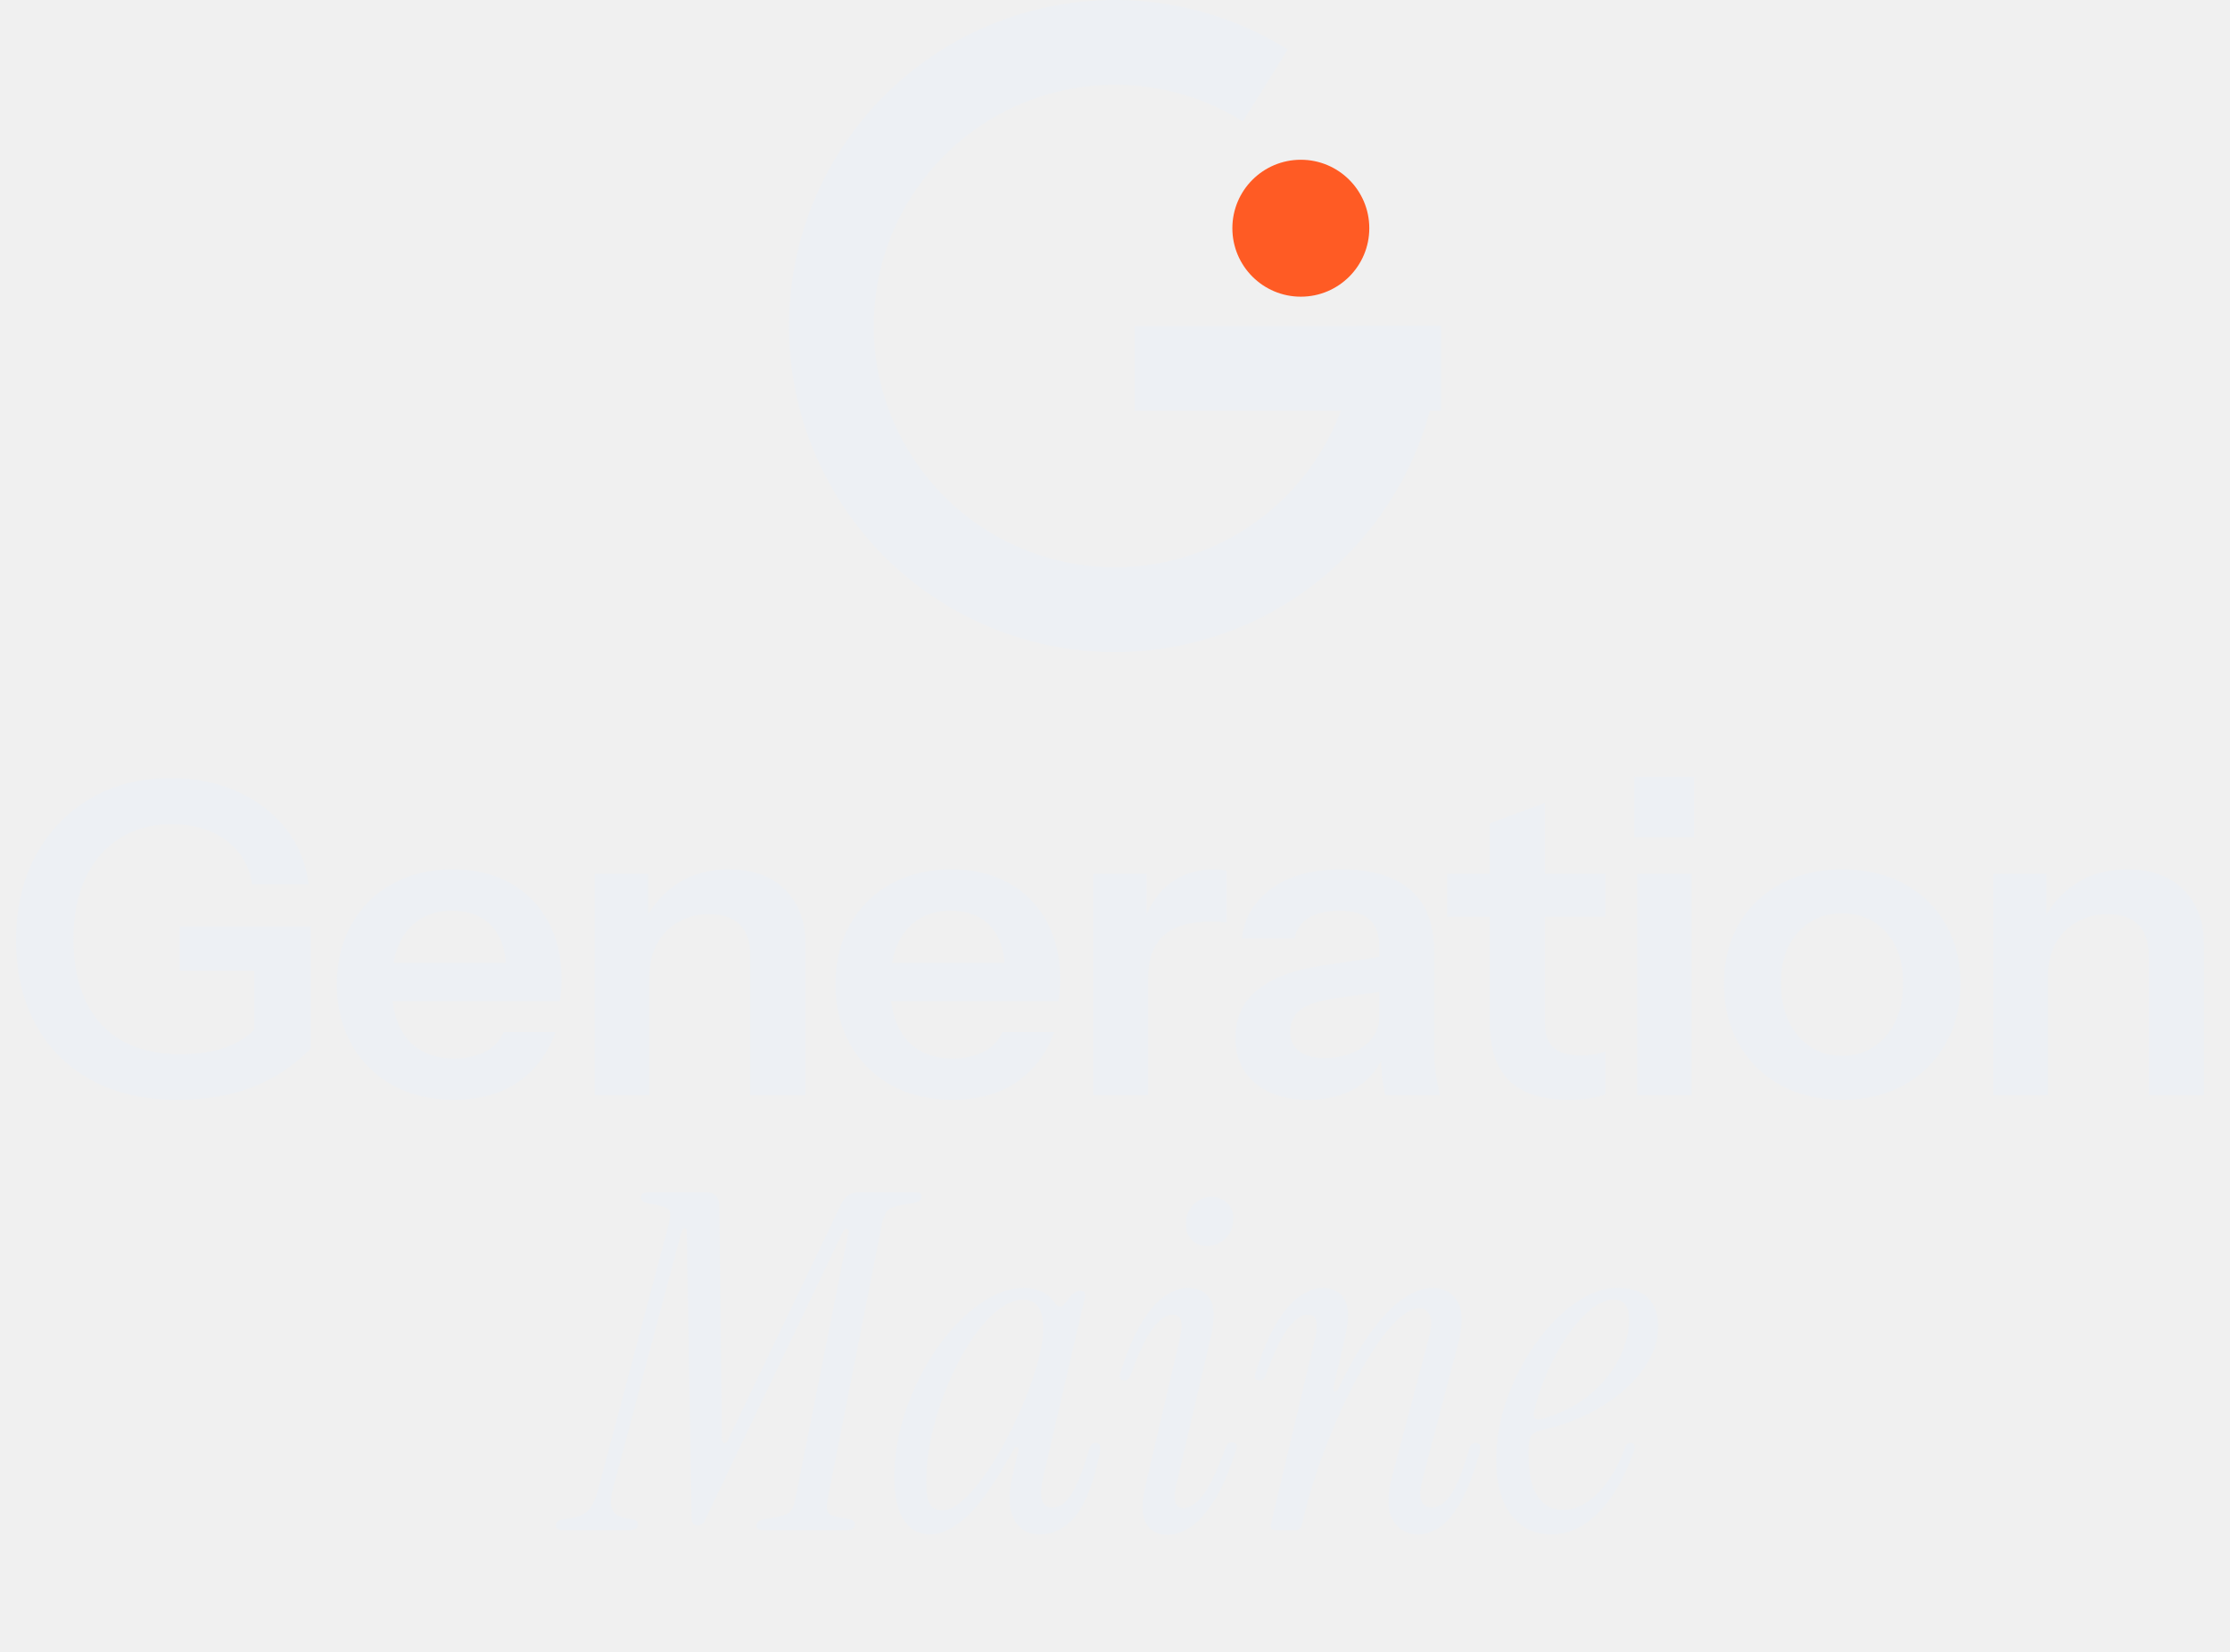
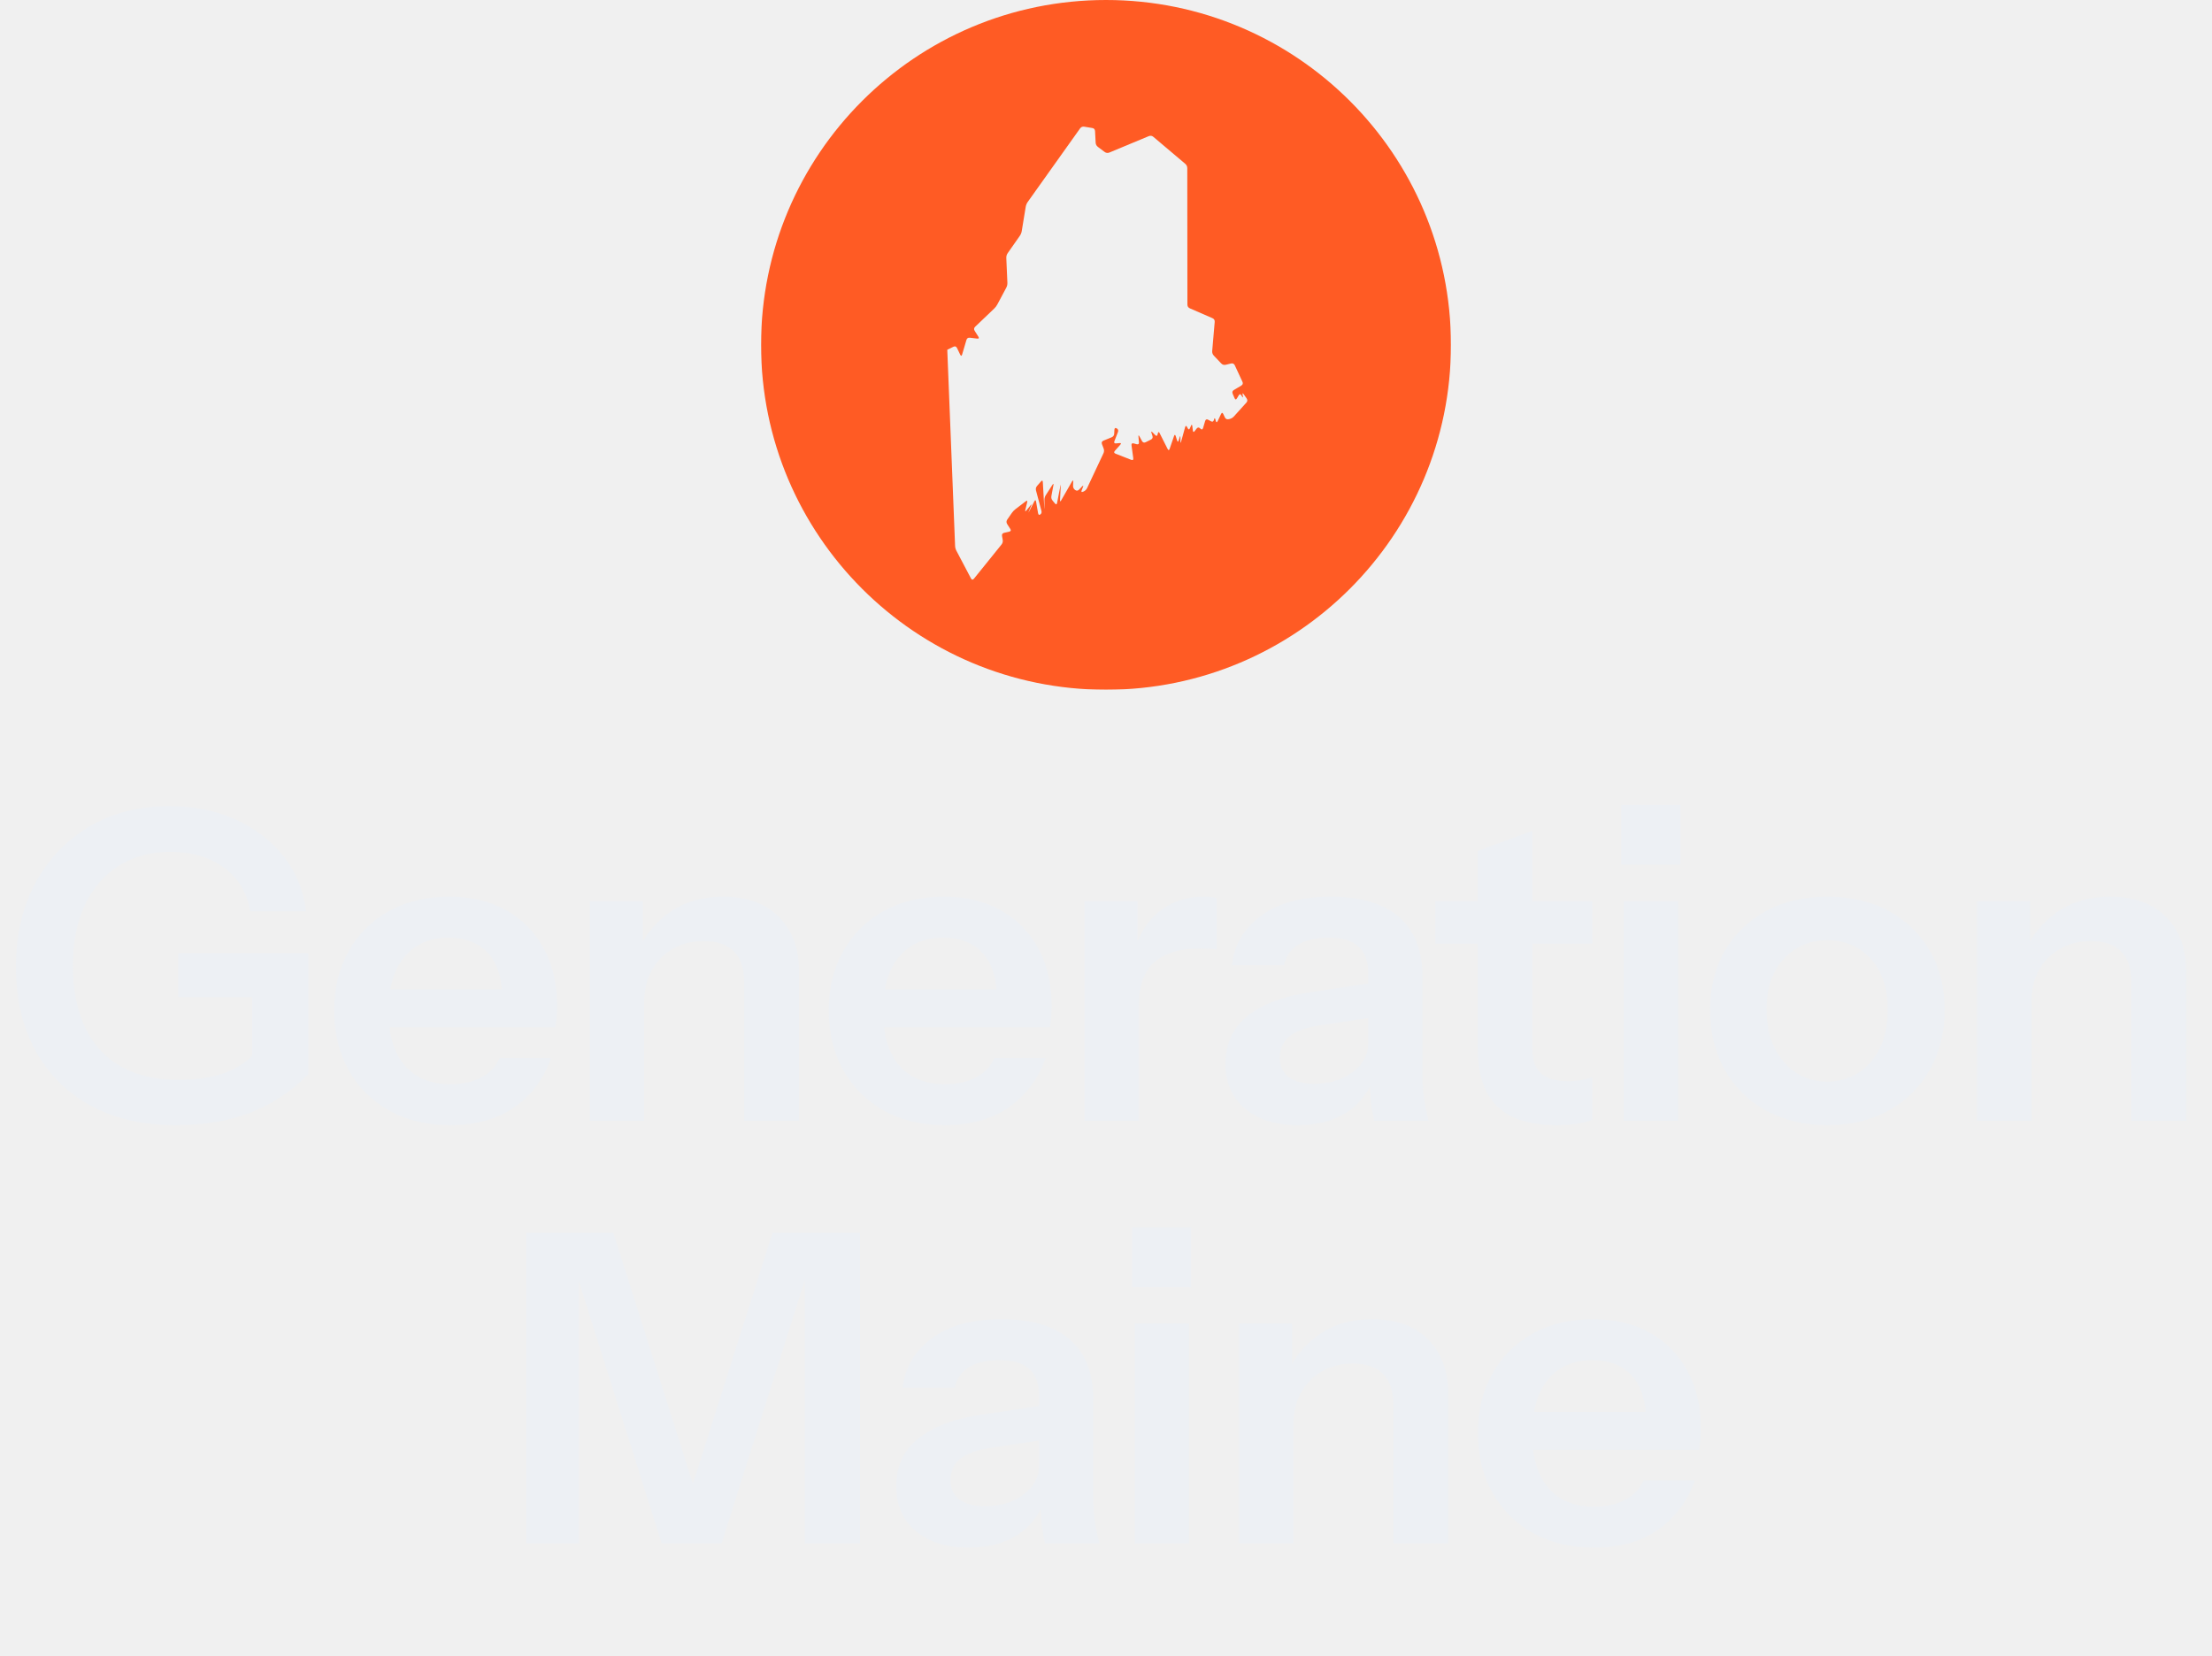
- <svg xmlns="http://www.w3.org/2000/svg" viewBox="0 0 513 380" width="513" height="380" role="img" aria-label="Generation Maine">
-   <path fill="#EDF0F4" d="M296.24 11.4 A75 75 0 1 0 331.5 75 L312 75 A55.5 55.5 0 1 1 285.91 27.93 Z" />
-   <path fill="#EDF0F4" d="M261 75 H331.5 V94.5 H261 Z" />
-   <circle cx="299.25" cy="52.5" r="15.75" fill="#FF5B24" />
-   <path fill="#EDF0F4" d="M40.7 253Q29.3 253 21 248.45Q12.7 243.9 8.2 235.65Q3.7 227.4 3.7 216.3Q3.7 205.2 8.2 196.85Q12.7 188.5 20.7 183.75Q28.7 179 39.3 179Q47.9 179 54.75 182.15Q61.6 185.3 65.85 190.75Q70.1 196.2 71 203.4H58Q57 197 52 193.3Q47 189.6 39.5 189.6Q32.7 189.6 27.6 192.8Q22.5 196 19.7 201.9Q16.9 207.8 16.9 216Q16.9 224.4 19.75 230.35Q22.6 236.3 28.05 239.4Q33.5 242.5 41.4 242.5Q47.5 242.5 51.9 240.95Q56.3 239.4 59 236.3L71.5 241.2Q65.8 247 58.3 250Q50.8 253 40.7 253ZM58.5 241.2V220.2L61.6 223.3H41.3V213.1H71.5V241.2ZM104.4 253Q96.3 253 90.25 249.6Q84.2 246.2 80.85 240.2Q77.5 234.2 77.5 226.4Q77.5 218.6 80.85 212.65Q84.2 206.7 90.2 203.35Q96.2 200 104.2 200Q111.8 200 117.4 203.15Q123 206.3 126.1 212Q129.2 217.7 129.2 225.3Q129.2 226.7 129.1 227.9Q129 229.1 128.8 230.3H85.3V221.5H119.1L116.5 223.9Q116.5 216.7 113.2 213.1Q109.9 209.5 104 209.5Q97.6 209.5 93.85 213.9Q90.1 218.3 90.1 226.6Q90.1 234.8 93.85 239.15Q97.6 243.5 104.5 243.5Q108.5 243.5 111.5 242Q114.5 240.5 115.9 237.4H127.8Q125.3 244.6 119.35 248.8Q113.4 253 104.4 253ZM136.8 252V201H149.1V213H149.4V252ZM172.6 252V219.8Q172.6 215.1 170.2 212.7Q167.8 210.3 163.2 210.3Q159.2 210.3 156.05 212.1Q152.9 213.9 151.15 217.1Q149.4 220.3 149.4 224.5L148.1 212.3Q150.7 206.7 155.7 203.35Q160.7 200 167.7 200Q176 200 180.65 204.7Q185.3 209.4 185.3 217.2V252ZM219.1 253Q211 253 204.95 249.6Q198.9 246.2 195.55 240.2Q192.2 234.2 192.2 226.4Q192.2 218.6 195.55 212.65Q198.9 206.7 204.9 203.35Q210.9 200 218.9 200Q226.5 200 232.1 203.15Q237.7 206.3 240.8 212Q243.9 217.7 243.9 225.3Q243.9 226.7 243.8 227.9Q243.7 229.1 243.5 230.3H200V221.5H233.8L231.2 223.9Q231.2 216.7 227.9 213.1Q224.6 209.5 218.7 209.5Q212.3 209.5 208.55 213.9Q204.8 218.3 204.8 226.6Q204.8 234.8 208.55 239.15Q212.3 243.5 219.2 243.5Q223.2 243.5 226.2 242Q229.2 240.5 230.6 237.4H242.5Q240 244.6 234.05 248.8Q228.1 253 219.1 253ZM251.5 252V201H263.8V213.3H264.1V252ZM264.1 225.4 262.8 213.3Q264.6 206.8 268.9 203.4Q273.2 200 279.2 200Q281.3 200 282.2 200.4V212.3Q281.7 212.1 280.8 212.05Q279.9 212 278.6 212Q271.3 212 267.7 215.2Q264.1 218.4 264.1 225.4ZM318.7 252Q318.2 250 317.95 247.6Q317.7 245.2 317.7 241.8H317.3V217.6Q317.3 213.6 315.05 211.55Q312.8 209.5 308.2 209.5Q303.7 209.5 301.05 211.15Q298.4 212.8 297.8 215.9H285.7Q286.5 208.8 292.5 204.4Q298.5 200 308.6 200Q319.1 200 324.5 204.75Q329.9 209.5 329.9 218.7V241.8Q329.9 244.2 330.25 246.7Q330.6 249.2 331.3 252ZM301 253Q293.3 253 288.75 249.15Q284.2 245.3 284.2 238.8Q284.2 231.8 289.3 227.7Q294.4 223.6 303.7 222.2L319.6 219.8V227.8L305.8 229.9Q301.3 230.6 299.05 232.4Q296.8 234.2 296.8 237.4Q296.8 240.3 298.9 241.85Q301 243.4 304.7 243.4Q310.1 243.4 313.7 240.7Q317.3 238 317.3 234.1L318.7 241.8Q316.7 247.3 312.15 250.15Q307.6 253 301 253ZM361 253Q351.6 253 347.15 248.55Q342.7 244.1 342.7 235.2V189.4L355.4 184.7V235.5Q355.4 239.2 357.4 241Q359.4 242.8 363.7 242.8Q365.4 242.8 366.75 242.55Q368.1 242.3 369.3 241.9V251.7Q368.1 252.3 365.9 252.65Q363.7 253 361 253ZM332.9 210.9V201H369.3V210.9ZM376.6 252V201H389.2V252ZM376 192.6V178.7H389.7V192.6ZM423.8 253Q415.7 253 409.55 249.6Q403.4 246.2 400 240.15Q396.6 234.1 396.6 226.3Q396.6 218.5 400 212.6Q403.4 206.7 409.55 203.35Q415.7 200 423.8 200Q432 200 438.1 203.35Q444.2 206.7 447.6 212.6Q451 218.5 451 226.3Q451 234.1 447.55 240.15Q444.1 246.2 438 249.6Q431.9 253 423.8 253ZM423.8 242.9Q427.8 242.9 431 240.85Q434.2 238.8 436 235.05Q437.8 231.3 437.8 226.2Q437.8 218.7 433.85 214.4Q429.9 210.1 423.8 210.1Q417.7 210.1 413.7 214.4Q409.7 218.7 409.7 226.2Q409.7 231.3 411.55 235.05Q413.4 238.8 416.55 240.85Q419.7 242.9 423.8 242.9ZM458.5 252V201H470.8V213H471.1V252ZM494.3 252V219.8Q494.3 215.1 491.9 212.7Q489.5 210.3 484.9 210.3Q480.9 210.3 477.75 212.1Q474.6 213.9 472.85 217.1Q471.1 220.3 471.1 224.5L469.8 212.3Q472.4 206.7 477.4 203.35Q482.4 200 489.4 200Q497.7 200 502.35 204.7Q507 209.4 507 217.2V252Z" />
-   <path fill="#EDF0F4" d="M160.49 350.92Q159.95 350.92 159.52 350.6Q159.08 350.27 159.08 349.19L158 283.31Q158 282.56 157.52 282.56Q157.03 282.56 156.82 283.2L140.94 342.71Q140.18 345.74 140.89 347.3Q141.59 348.87 144.18 349.3L145.48 349.52Q146.77 349.62 146.77 350.7Q146.77 352 144.72 352H129.49Q127.87 352 127.87 350.92Q127.87 349.73 129.6 349.52L131.11 349.3Q134.03 348.87 135.43 347.3Q136.84 345.74 137.59 342.71L153.9 281.37Q154.44 279.1 153.9 278.34Q153.36 277.59 150.98 277.16L149.15 276.83Q147.42 276.51 147.42 275.43Q147.42 274.24 149.36 274.24H162.32Q165.46 274.24 165.46 277.48L166.1 331.16Q166.1 331.91 166.59 331.97Q167.08 332.02 167.4 331.37L193.54 276.94Q194.83 274.24 197.64 274.24H210.71Q212 274.24 212 275.32Q212 276.4 210.17 276.72L207.58 277.16Q205.2 277.59 204.34 278.34Q203.47 279.1 202.93 281.37L190.4 344.87Q189.97 347.14 190.46 347.9Q190.94 348.65 193.1 349.08L194.94 349.41Q196.02 349.52 196.34 349.89Q196.67 350.27 196.67 350.7Q196.67 352 194.72 352H175.5Q173.99 352 173.99 350.92Q173.99 349.84 175.72 349.52L178.31 349.08Q180.68 348.65 181.6 347.9Q182.52 347.14 182.95 344.87L195.16 283.64Q195.37 282.88 194.83 282.72Q194.29 282.56 193.97 283.2L162.43 349.19Q162 350.27 161.51 350.6Q161.03 350.92 160.49 350.92ZM213.95 352.97Q210.06 352.97 207.9 349.62Q205.74 346.28 205.74 339.8Q205.74 333.64 207.47 327.43Q209.2 321.22 212.22 315.6Q215.24 309.99 219.08 305.67Q222.91 301.35 227.18 298.81Q231.44 296.27 235.66 296.27Q237.71 296.27 239.54 297.08Q241.38 297.89 242.57 299.62Q243.22 300.59 243.86 300.59Q244.51 300.59 245.16 299.62Q246.35 297.89 247.1 297.41Q247.86 296.92 248.51 296.92Q249.91 296.92 249.59 298.43L239.98 339.8Q238.36 346.82 242.14 346.82Q244.62 346.82 246.62 343.47Q248.62 340.12 250.67 333.1Q250.99 331.91 252.07 331.91Q252.83 331.91 253.04 332.56Q253.26 333.21 253.04 334.07Q250.99 344.22 247.54 348.6Q244.08 352.97 239.22 352.97Q235.01 352.97 233.23 349.41Q231.44 345.84 232.85 339.69L234.25 333.75Q234.47 332.99 233.98 332.88Q233.5 332.78 233.17 333.42Q227.23 344.33 222.64 348.65Q218.05 352.97 213.95 352.97ZM216.65 347.46Q219.24 347.46 222.37 344.33Q225.5 341.2 228.58 336.23Q231.66 331.26 234.25 325.54Q236.84 319.82 238.41 314.52Q239.98 309.23 239.98 305.56Q239.98 298.97 235.33 298.97Q232.52 298.97 229.39 301.51Q226.26 304.05 223.4 308.37Q220.54 312.69 218.21 318.14Q215.89 323.6 214.49 329.48Q213.08 335.37 213.08 340.98Q213.08 344.76 214 346.11Q214.92 347.46 216.65 347.46ZM277.56 286.66Q275.51 286.66 274.16 285.2Q272.81 283.74 272.81 281.69Q272.81 278.78 274.59 277.05Q276.37 275.32 278.64 275.32Q280.8 275.32 282.26 276.67Q283.72 278.02 283.72 280.18Q283.72 283.2 281.88 284.93Q280.04 286.66 277.56 286.66ZM268.7 353.08Q265.14 353.08 263.63 350.43Q262.12 347.79 263.52 341.74L271.51 307.5Q272.05 305.13 271.67 303.78Q271.3 302.43 269.68 302.43Q267.73 302.43 265.41 305.29Q263.09 308.15 260.17 316.14Q259.74 317.55 258.66 317.55Q257.04 317.55 257.8 315.6Q260.17 308.15 262.82 303.94Q265.46 299.73 268.16 298Q270.86 296.27 273.13 296.27Q276.91 296.27 278.42 298.92Q279.94 301.56 278.53 307.61L270.54 341.85Q270 344.22 270.38 345.57Q270.76 346.92 272.38 346.92Q274.32 346.92 276.64 344.06Q278.96 341.2 281.88 333.21Q282.31 331.8 283.39 331.8Q285.01 331.8 284.26 333.75Q281.99 341.09 279.23 345.36Q276.48 349.62 273.78 351.35Q271.08 353.08 268.7 353.08ZM292.36 350.6 302.62 307.5Q303.16 305.13 302.78 303.78Q302.4 302.43 300.78 302.43Q298.84 302.43 296.51 305.29Q294.19 308.15 291.28 316.14Q290.84 317.55 289.76 317.55Q288.14 317.55 288.9 315.6Q291.28 308.15 293.92 303.94Q296.57 299.73 299.27 298Q301.97 296.27 304.24 296.27Q307.8 296.27 309.31 298.92Q310.82 301.56 309.42 307.61L306.72 319.28Q306.61 320.03 307.04 320.14Q307.48 320.25 307.8 319.6Q312.01 310.85 315.9 305.72Q319.79 300.59 323.24 298.43Q326.7 296.27 329.51 296.27Q333.5 296.27 335.34 299.51Q337.18 302.75 335.34 309.45L327.13 340.77Q326.38 343.79 327.02 345.3Q327.67 346.82 329.4 346.82Q331.56 346.82 333.67 343.95Q335.77 341.09 338.04 333.1Q338.36 331.91 339.44 331.91Q340.31 331.91 340.47 332.56Q340.63 333.21 340.42 334.07Q338.36 341.42 335.99 345.57Q333.61 349.73 331.18 351.35Q328.75 352.97 326.27 352.97Q322.38 352.97 320.44 349.73Q318.49 346.49 320.22 339.69L328.54 308.37Q329.72 304.16 328.91 302.54Q328.1 300.92 326.59 300.92Q324.22 300.92 321.19 303.89Q318.17 306.86 315.04 311.99Q311.9 317.12 308.88 323.6Q305.86 330.08 303.43 337.1Q301 344.12 299.48 350.81Q299.16 352 297.97 352H293.54Q292.03 352 292.36 350.6ZM356.83 352.97Q351.11 352.97 347.65 348.49Q344.2 344.01 344.2 335.8Q344.2 328.67 346.73 321.65Q349.27 314.63 353.38 308.91Q357.48 303.18 362.39 299.73Q367.31 296.27 371.95 296.27Q377.03 296.27 379.24 298.7Q381.46 301.13 381.46 305.24Q381.46 310.1 378.05 314.9Q374.65 319.71 368.55 323.49Q362.45 327.27 354.24 329.1Q351.86 329.64 351.76 331.8Q351.65 332.56 351.65 333.37Q351.65 334.18 351.65 334.94Q351.65 341.09 353.75 344.22Q355.86 347.36 359.53 347.36Q363.64 347.36 367.47 343.58Q371.3 339.8 373.9 332.88Q374.22 331.91 375.19 331.91Q375.84 331.91 376 332.45Q376.16 332.99 375.95 333.75Q372.49 343.25 367.58 348.11Q362.66 352.97 356.83 352.97ZM352.84 325Q352.62 325.76 353.11 326.24Q353.59 326.73 354.35 326.51Q361.04 324.68 365.58 320.95Q370.12 317.22 372.44 312.58Q374.76 307.94 374.76 303.51Q374.76 298.97 371.2 298.97Q368.06 298.97 364.39 302.64Q360.72 306.32 357.59 312.26Q354.46 318.2 352.84 325Z" />
+ <svg xmlns="http://www.w3.org/2000/svg" viewBox="0 0 513 384" width="513" height="384" role="img" aria-label="Generation Maine">
+   <mask id="gmcut5" maskUnits="userSpaceOnUse" x="176.5" y="0" width="160" height="160">
+     <rect x="176.5" y="0" width="160" height="160" fill="#fff" />
+     <path d="M219.69 81.13 Q219.69 81.13 220.26 80.86 L221.10 80.44 Q221.67 80.16 221.95 80.73 L222.68 82.25 Q222.96 82.82 223.14 82.21 L224.13 78.87 Q224.31 78.26 224.94 78.34 L226.60 78.54 Q227.22 78.62 226.89 78.08 L226.05 76.75 Q225.71 76.22 226.17 75.78 L230.54 71.61 Q231.00 71.18 231.30 70.62 L233.36 66.76 Q233.66 66.20 233.63 65.57 L233.38 59.87 Q233.35 59.23 233.71 58.71 L236.49 54.74 Q236.86 54.22 236.96 53.60 L237.88 47.98 Q237.99 47.35 238.35 46.84 L250.48 29.80 Q250.85 29.28 251.47 29.39 L253.30 29.69 Q253.93 29.79 253.96 30.42 L254.10 33.08 Q254.13 33.71 254.64 34.09 L256.19 35.25 Q256.70 35.62 257.29 35.38 L266.42 31.58 Q267.01 31.34 267.49 31.75 L274.87 37.99 Q275.35 38.40 275.35 39.03 L275.38 70.64 Q275.38 71.27 275.96 71.53 L281.18 73.80 Q281.76 74.05 281.71 74.68 L281.13 81.42 Q281.08 82.05 281.52 82.51 L283.23 84.31 Q283.67 84.76 284.28 84.61 L285.48 84.32 Q286.10 84.17 286.37 84.74 L288.14 88.55 Q288.41 89.12 287.86 89.45 L286.18 90.45 Q285.63 90.77 285.88 91.35 L286.31 92.35 Q286.56 92.93 286.88 92.38 L287.27 91.73 Q287.58 91.18 287.90 91.73 L288.03 91.94 Q288.35 92.48 288.24 91.86 L288.19 91.58 Q288.08 90.95 288.45 91.47 L289.11 92.41 Q289.47 92.93 289.05 93.40 L286.17 96.59 Q285.75 97.06 285.13 97.20 L284.94 97.24 Q284.32 97.37 284.06 96.80 L283.71 96.06 Q283.45 95.49 283.17 96.06 L282.41 97.66 Q282.13 98.23 281.96 97.62 L281.87 97.31 Q281.70 96.70 281.55 97.32 L281.52 97.41 Q281.37 98.02 280.82 97.71 L280.22 97.38 Q279.67 97.07 279.49 97.67 L279.02 99.26 Q278.83 99.87 278.38 99.42 L278.34 99.38 Q277.89 98.93 277.50 99.44 L277.10 99.96 Q276.72 100.47 276.64 99.84 L276.52 98.86 Q276.44 98.23 276.19 98.81 L275.98 99.30 Q275.73 99.88 275.44 99.32 L275.31 99.07 Q275.01 98.51 274.84 99.12 L273.93 102.41 Q273.76 103.02 273.76 102.39 L273.76 101.50 Q273.76 100.87 273.57 101.47 L273.36 102.15 Q273.17 102.75 272.98 102.15 L272.67 101.17 Q272.47 100.57 272.27 101.17 L271.27 104.09 Q271.07 104.69 270.78 104.12 L268.95 100.50 Q268.67 99.94 268.52 100.55 L268.47 100.74 Q268.33 101.36 267.89 100.90 L267.30 100.30 Q266.86 99.84 267.06 100.45 L267.27 101.10 Q267.47 101.70 266.90 101.98 L265.71 102.57 Q265.14 102.85 264.84 102.29 L264.28 101.26 Q263.97 100.70 264.03 101.33 L264.14 102.57 Q264.20 103.20 263.59 103.04 L262.95 102.86 Q262.34 102.70 262.42 103.32 L262.82 106.26 Q262.90 106.88 262.31 106.65 L258.74 105.25 Q258.15 105.02 258.58 104.55 L259.79 103.19 Q260.22 102.72 259.59 102.78 L258.86 102.85 Q258.23 102.91 258.46 102.31 L259.26 100.24 Q259.48 99.64 258.98 99.37 L258.98 99.37 Q258.48 99.09 258.45 99.72 L258.41 100.57 Q258.39 101.20 257.80 101.44 L255.92 102.21 Q255.34 102.45 255.57 103.04 L255.94 104.01 Q256.17 104.60 255.90 105.17 L252.13 113.19 Q251.86 113.76 251.28 114.02 L251.21 114.05 Q250.63 114.30 250.87 113.71 L251.15 112.99 Q251.38 112.40 250.94 112.86 L250.27 113.56 Q249.83 114.02 249.33 113.65 L249.33 113.65 Q248.83 113.27 248.86 112.64 L248.89 111.78 Q248.92 111.15 248.61 111.70 L246.12 116.04 Q245.81 116.59 245.84 115.96 L246.00 112.74 Q246.04 112.10 245.92 112.73 L245.16 116.63 Q245.04 117.25 244.64 116.76 L244.13 116.15 Q243.72 115.66 243.84 115.04 L244.30 112.57 Q244.41 111.95 244.07 112.48 L242.56 114.82 Q242.21 115.35 242.22 115.99 L242.23 117.78 Q242.23 118.41 242.19 117.78 L241.85 111.86 Q241.82 111.22 241.40 111.70 L240.53 112.70 Q240.11 113.17 240.27 113.79 L241.51 118.44 Q241.68 119.05 241.26 119.34 L241.26 119.34 Q240.85 119.63 240.74 119.00 L240.28 116.36 Q240.17 115.73 239.88 116.30 L238.67 118.65 Q238.38 119.22 238.61 118.63 L239.13 117.33 Q239.37 116.75 238.98 117.24 L238.05 118.39 Q237.65 118.89 237.80 118.27 L238.21 116.54 Q238.36 115.92 237.86 116.31 L235.52 118.09 Q235.02 118.47 234.66 118.99 L233.60 120.52 Q233.25 121.04 233.59 121.58 L234.29 122.67 Q234.64 123.20 234.02 123.34 L232.90 123.59 Q232.28 123.72 232.39 124.35 L232.54 125.20 Q232.66 125.82 232.26 126.32 L225.88 134.23 Q225.48 134.72 225.18 134.16 L221.82 127.78 Q221.52 127.22 221.50 126.59Z" fill="#000" />
+   </mask>
+   <circle cx="256.5" cy="80" r="80" fill="#FF5B24" mask="url(#gmcut5)" />
+   <path fill="#EDF0F4" d="M40.7 261Q29.3 261 21 256.45Q12.7 251.9 8.2 243.65Q3.7 235.4 3.7 224.3Q3.7 213.2 8.2 204.85Q12.7 196.5 20.7 191.75Q28.7 187 39.3 187Q47.9 187 54.75 190.15Q61.6 193.3 65.85 198.75Q70.1 204.2 71 211.4H58Q57 205 52 201.3Q47 197.6 39.5 197.6Q32.7 197.6 27.6 200.8Q22.5 204 19.7 209.9Q16.9 215.8 16.9 224Q16.9 232.4 19.75 238.35Q22.6 244.3 28.05 247.4Q33.5 250.5 41.4 250.5Q47.5 250.5 51.9 248.95Q56.3 247.4 59 244.3L71.5 249.2Q65.8 255 58.3 258Q50.8 261 40.7 261ZM58.5 249.2V228.2L61.6 231.3H41.3V221.1H71.5V249.2ZM104.4 261Q96.3 261 90.25 257.6Q84.2 254.2 80.85 248.2Q77.5 242.2 77.5 234.4Q77.5 226.6 80.85 220.65Q84.2 214.7 90.2 211.35Q96.2 208 104.2 208Q111.8 208 117.4 211.15Q123 214.3 126.1 220Q129.2 225.7 129.2 233.3Q129.2 234.7 129.1 235.9Q129 237.1 128.8 238.3H85.3V229.5H119.1L116.5 231.9Q116.5 224.7 113.2 221.1Q109.9 217.5 104 217.5Q97.6 217.5 93.85 221.9Q90.1 226.3 90.1 234.6Q90.1 242.8 93.85 247.15Q97.6 251.5 104.5 251.5Q108.5 251.5 111.5 250Q114.5 248.5 115.9 245.4H127.8Q125.3 252.6 119.35 256.8Q113.4 261 104.4 261ZM136.8 260V209H149.1V221H149.4V260ZM172.6 260V227.8Q172.6 223.1 170.2 220.7Q167.8 218.3 163.2 218.3Q159.2 218.3 156.05 220.1Q152.9 221.9 151.15 225.1Q149.4 228.3 149.4 232.5L148.1 220.3Q150.7 214.7 155.7 211.35Q160.7 208 167.7 208Q176 208 180.65 212.7Q185.3 217.4 185.3 225.2V260ZM219.1 261Q211 261 204.95 257.6Q198.9 254.2 195.55 248.2Q192.2 242.2 192.2 234.4Q192.2 226.6 195.55 220.65Q198.9 214.7 204.9 211.35Q210.9 208 218.9 208Q226.5 208 232.1 211.15Q237.7 214.3 240.8 220Q243.9 225.7 243.9 233.3Q243.9 234.7 243.8 235.9Q243.7 237.1 243.5 238.3H200V229.5H233.8L231.2 231.9Q231.2 224.7 227.9 221.1Q224.6 217.5 218.7 217.5Q212.3 217.5 208.55 221.9Q204.8 226.3 204.8 234.6Q204.8 242.8 208.55 247.15Q212.3 251.5 219.2 251.5Q223.2 251.5 226.2 250Q229.2 248.5 230.6 245.4H242.5Q240 252.6 234.05 256.8Q228.1 261 219.1 261ZM251.5 260V209H263.8V221.3H264.1V260ZM264.1 233.4 262.8 221.3Q264.6 214.8 268.9 211.4Q273.2 208 279.2 208Q281.3 208 282.2 208.4V220.3Q281.7 220.1 280.8 220.05Q279.9 220 278.6 220Q271.3 220 267.7 223.2Q264.1 226.4 264.1 233.4ZM318.7 260Q318.2 258 317.95 255.6Q317.7 253.2 317.7 249.8H317.3V225.6Q317.3 221.6 315.05 219.55Q312.8 217.5 308.2 217.5Q303.7 217.5 301.05 219.15Q298.4 220.8 297.8 223.9H285.7Q286.5 216.8 292.5 212.4Q298.5 208 308.6 208Q319.1 208 324.5 212.75Q329.9 217.5 329.9 226.7V249.8Q329.9 252.2 330.25 254.7Q330.6 257.2 331.3 260ZM301 261Q293.3 261 288.75 257.15Q284.2 253.3 284.2 246.8Q284.2 239.8 289.3 235.7Q294.4 231.6 303.7 230.2L319.6 227.8V235.8L305.8 237.9Q301.3 238.6 299.05 240.4Q296.8 242.2 296.8 245.4Q296.8 248.3 298.9 249.85Q301 251.4 304.7 251.4Q310.1 251.4 313.7 248.7Q317.3 246 317.3 242.1L318.7 249.8Q316.7 255.3 312.15 258.15Q307.6 261 301 261ZM361 261Q351.6 261 347.15 256.55Q342.7 252.1 342.7 243.2V197.4L355.4 192.7V243.5Q355.4 247.2 357.4 249Q359.4 250.8 363.7 250.8Q365.4 250.8 366.75 250.55Q368.1 250.3 369.3 249.9V259.7Q368.1 260.3 365.9 260.65Q363.7 261 361 261ZM332.9 218.9V209H369.3V218.9ZM376.6 260V209H389.2V260ZM376 200.6V186.7H389.7V200.6ZM423.8 261Q415.7 261 409.55 257.6Q403.4 254.2 400 248.15Q396.6 242.1 396.6 234.3Q396.6 226.5 400 220.6Q403.4 214.7 409.55 211.35Q415.7 208 423.8 208Q432 208 438.1 211.35Q444.2 214.7 447.6 220.6Q451 226.5 451 234.3Q451 242.1 447.55 248.15Q444.1 254.2 438 257.6Q431.9 261 423.8 261ZM423.8 250.9Q427.8 250.9 431 248.85Q434.2 246.8 436 243.05Q437.8 239.3 437.8 234.2Q437.8 226.7 433.85 222.4Q429.9 218.1 423.8 218.1Q417.7 218.1 413.7 222.4Q409.7 226.7 409.7 234.2Q409.7 239.3 411.55 243.05Q413.4 246.8 416.55 248.85Q419.7 250.9 423.8 250.9ZM458.5 260V209H470.8V221H471.1V260ZM494.3 260V227.8Q494.3 223.1 491.9 220.7Q489.5 218.3 484.9 218.3Q480.9 218.3 477.75 220.1Q474.6 221.9 472.85 225.1Q471.1 228.3 471.1 232.5L469.8 220.3Q472.4 214.7 477.4 211.35Q482.4 208 489.4 208Q497.7 208 502.35 212.7Q507 217.4 507 225.2V260Z" />
+   <path fill="#EDF0F4" d="M122.05 358V286H142.25L164.25 355.4H157.15L179.15 286H199.45V358H186.65V290.3H188.75L167.35 358H153.45L132.25 290.9H134.25V358ZM242.35 358Q241.85 356 241.6 353.6Q241.35 351.2 241.35 347.8H240.95V323.6Q240.95 319.6 238.7 317.55Q236.45 315.5 231.85 315.5Q227.35 315.5 224.7 317.15Q222.05 318.8 221.45 321.9H209.35Q210.15 314.8 216.15 310.4Q222.15 306 232.25 306Q242.75 306 248.15 310.75Q253.55 315.5 253.55 324.7V347.8Q253.55 350.2 253.9 352.7Q254.25 355.2 254.95 358ZM224.65 359Q216.95 359 212.4 355.15Q207.85 351.3 207.85 344.8Q207.85 337.8 212.95 333.7Q218.05 329.6 227.35 328.2L243.25 325.8V333.8L229.45 335.9Q224.95 336.6 222.7 338.4Q220.45 340.2 220.45 343.4Q220.45 346.3 222.55 347.85Q224.65 349.4 228.35 349.4Q233.75 349.4 237.35 346.7Q240.95 344 240.95 340.1L242.35 347.8Q240.35 353.3 235.8 356.15Q231.25 359 224.65 359ZM263.15 358V307H275.75V358ZM262.55 298.6V284.7H276.25V298.6ZM287.35 358V307H299.65V319H299.95V358ZM323.15 358V325.8Q323.15 321.1 320.75 318.7Q318.35 316.3 313.75 316.3Q309.75 316.3 306.6 318.1Q303.45 319.9 301.7 323.1Q299.95 326.3 299.95 330.5L298.65 318.3Q301.25 312.7 306.25 309.35Q311.25 306 318.25 306Q326.55 306 331.2 310.7Q335.85 315.4 335.85 323.2V358ZM369.65 359Q361.55 359 355.5 355.6Q349.45 352.2 346.1 346.2Q342.75 340.2 342.75 332.4Q342.75 324.6 346.1 318.65Q349.45 312.7 355.45 309.35Q361.45 306 369.45 306Q377.05 306 382.65 309.15Q388.25 312.3 391.35 318Q394.45 323.7 394.45 331.3Q394.45 332.7 394.35 333.9Q394.25 335.1 394.05 336.3H350.55V327.5H384.35L381.75 329.9Q381.75 322.7 378.45 319.1Q375.15 315.5 369.25 315.5Q362.85 315.5 359.1 319.9Q355.35 324.3 355.35 332.6Q355.35 340.8 359.1 345.15Q362.85 349.5 369.75 349.5Q373.75 349.5 376.75 348Q379.75 346.5 381.15 343.4H393.05Q390.55 350.6 384.6 354.8Q378.65 359 369.65 359Z" />
</svg>
